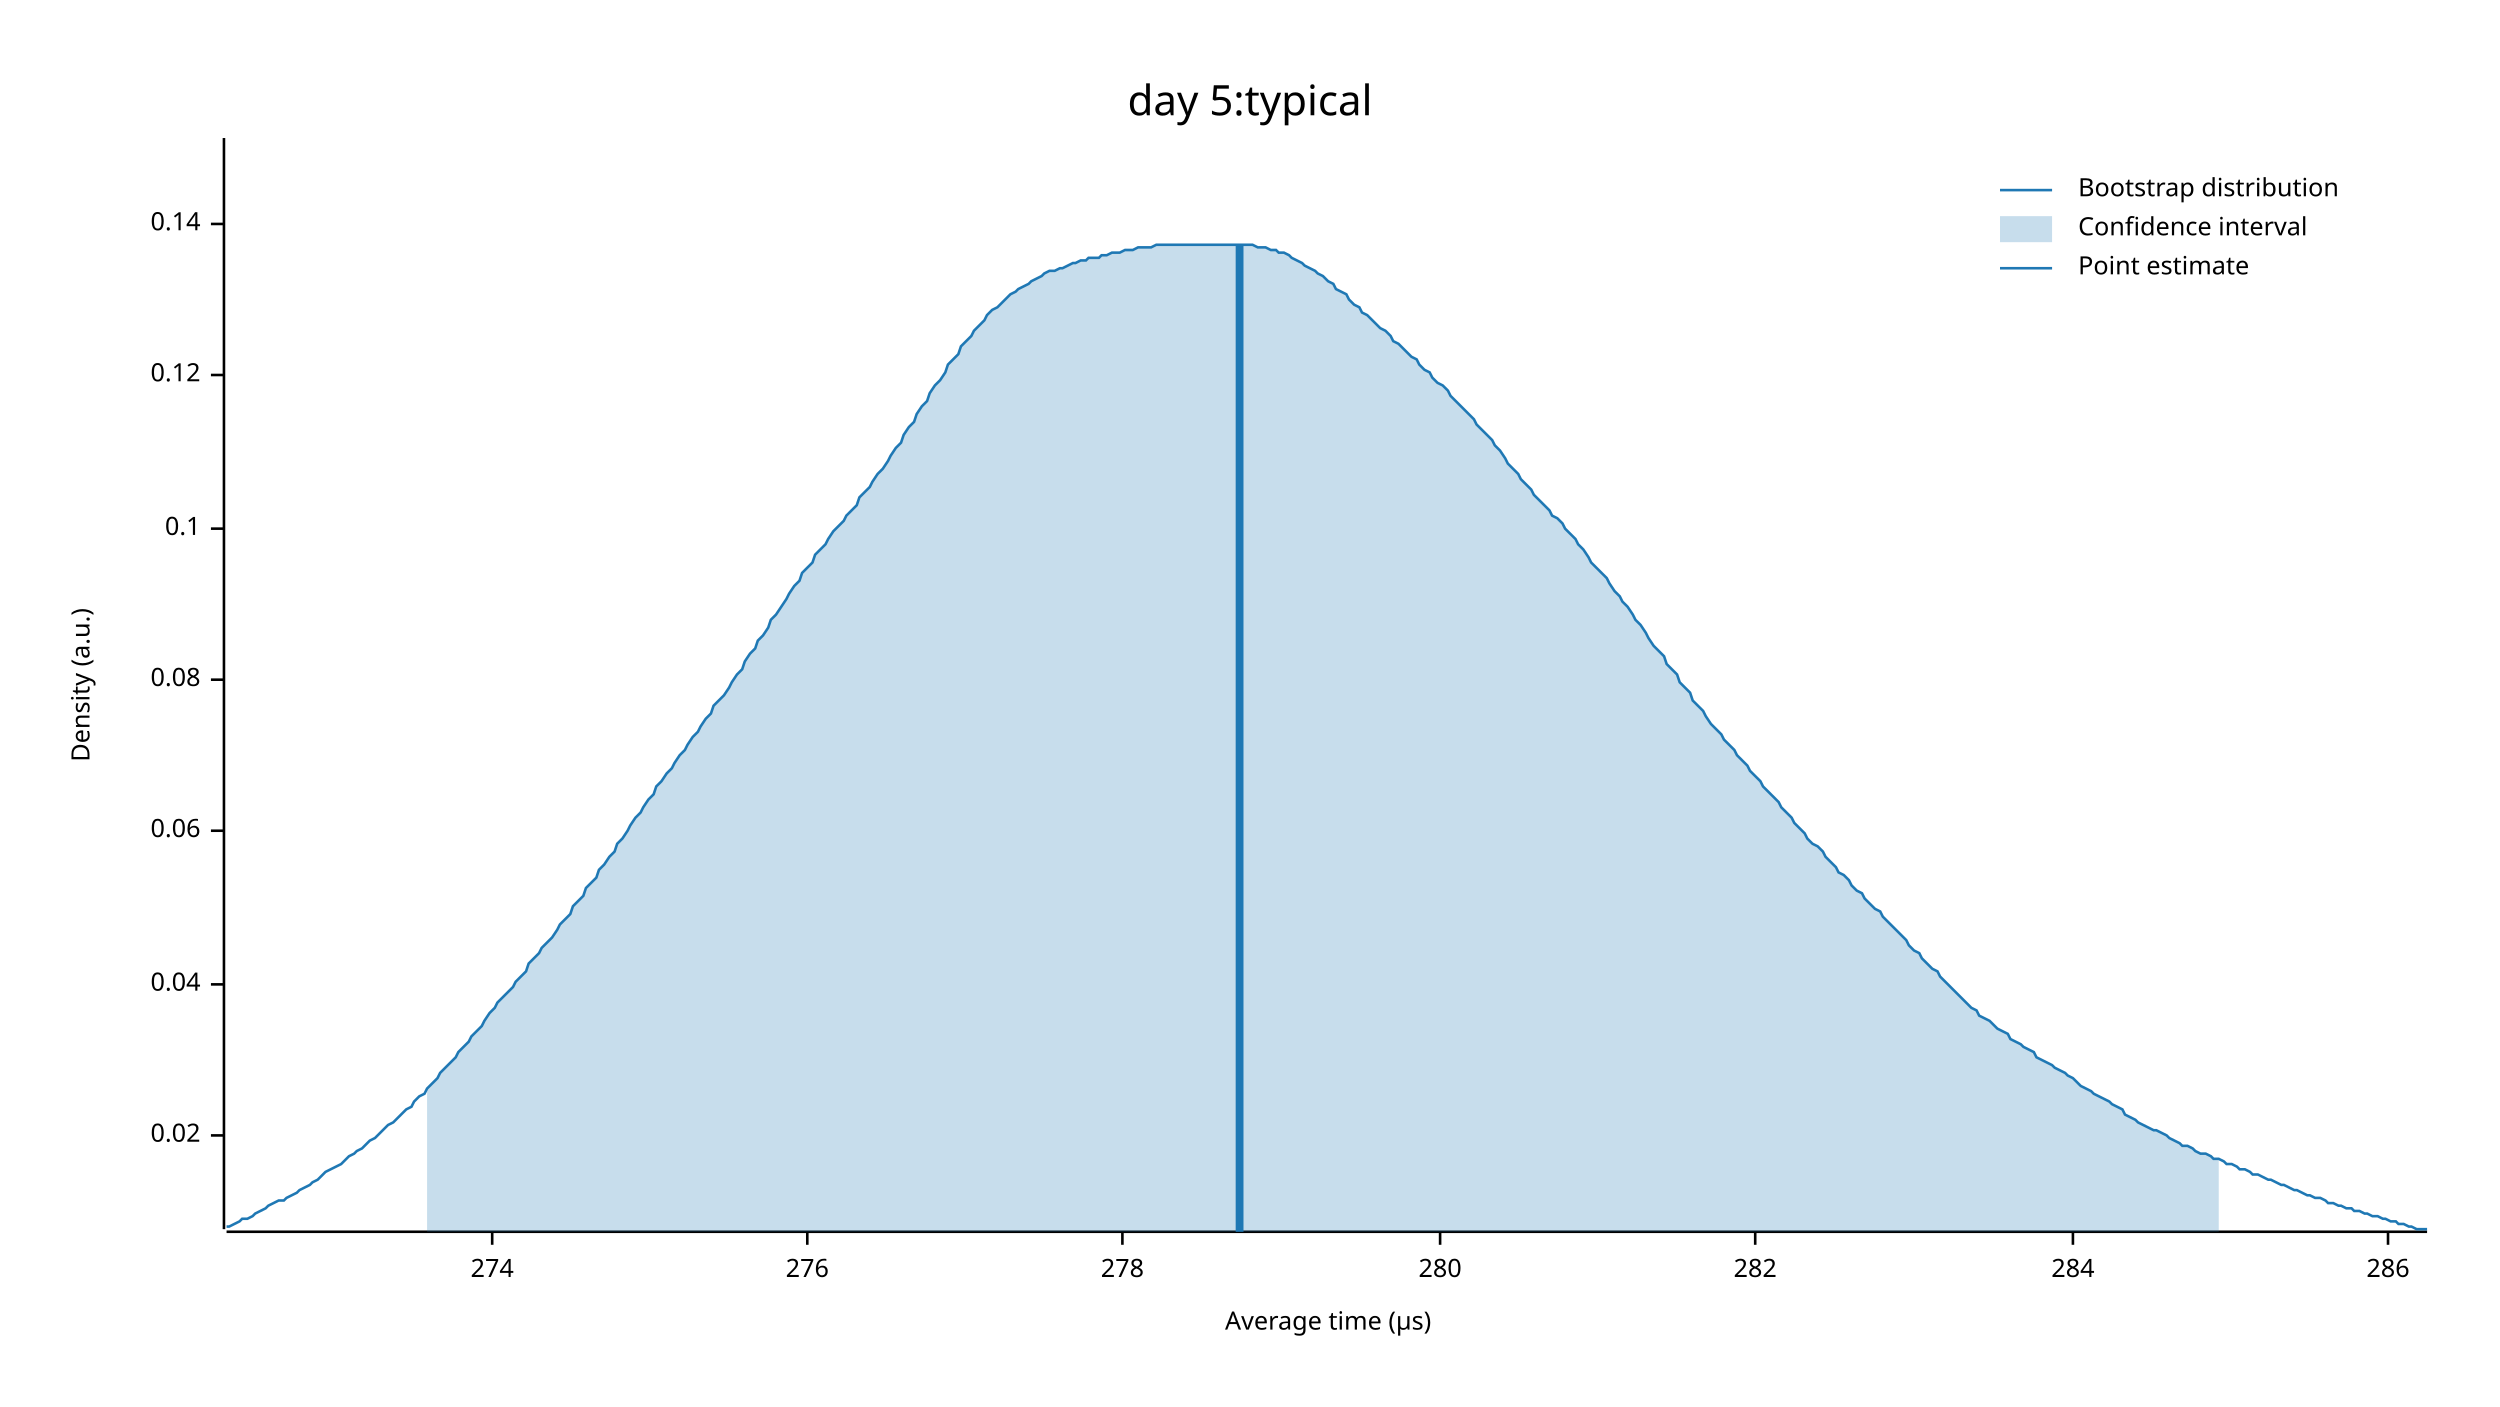
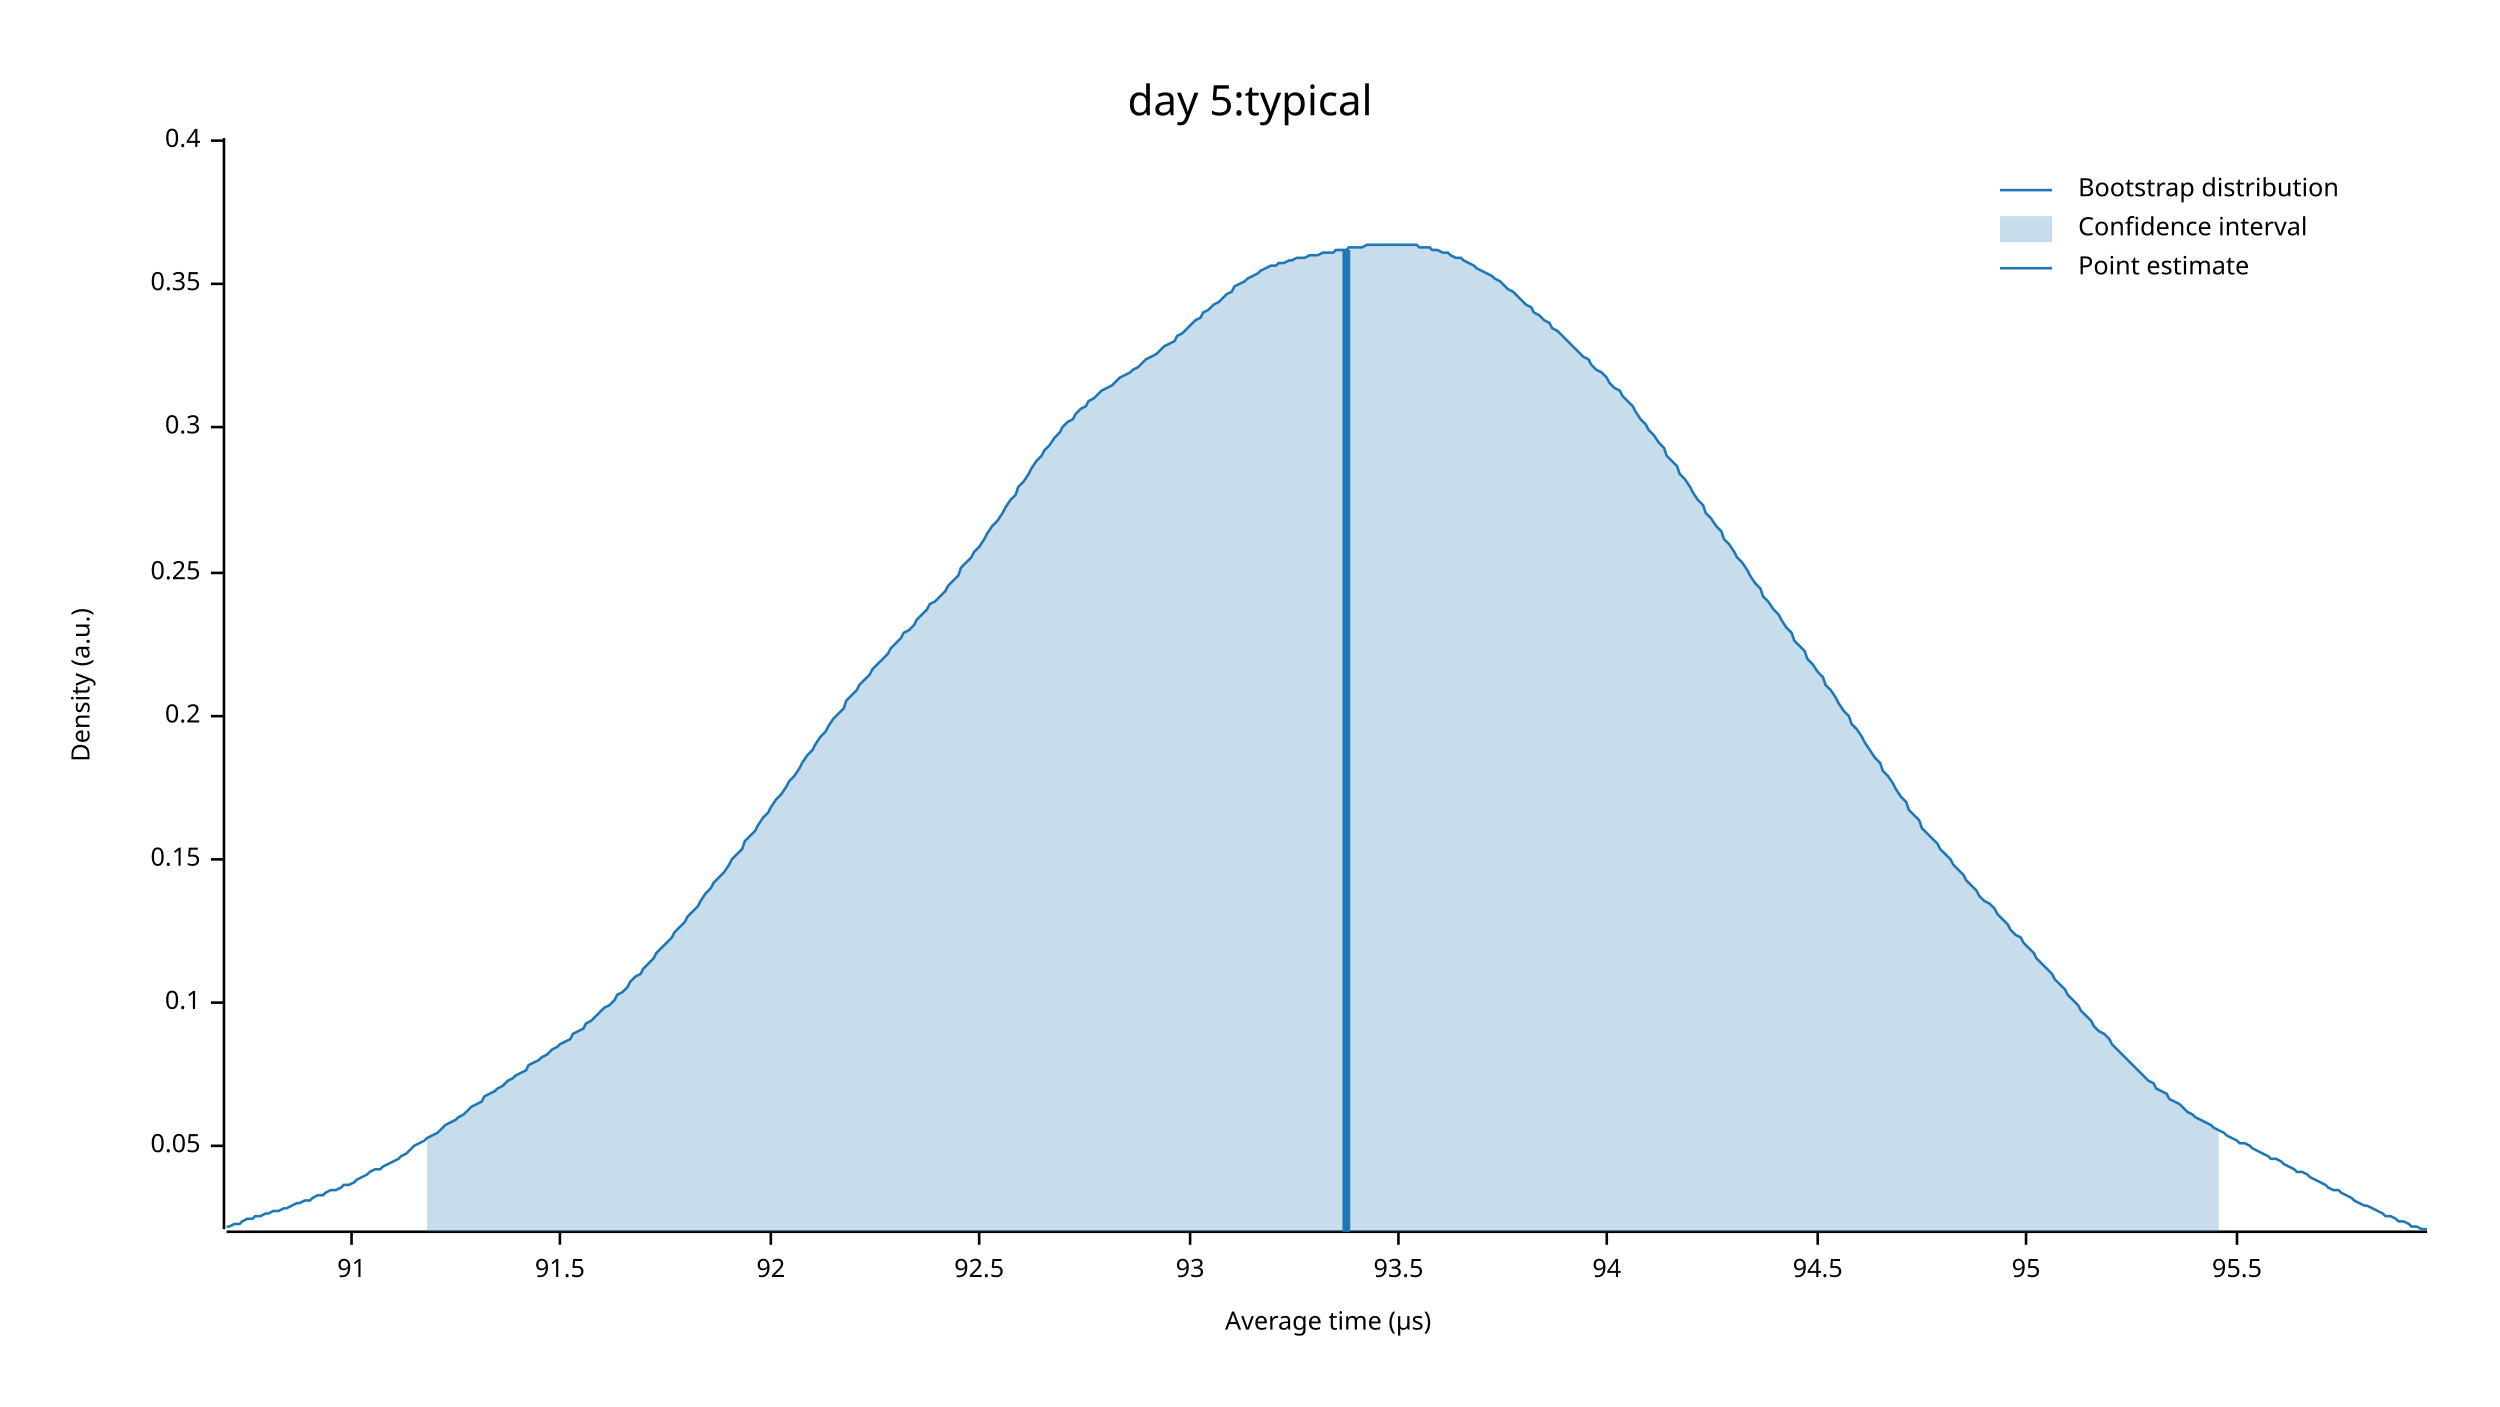
<svg xmlns="http://www.w3.org/2000/svg" width="960" height="540" viewBox="0 0 960 540">
  <text x="480" y="32" dy="0.76em" text-anchor="middle" font-family="sans-serif" font-size="16.129" opacity="1" fill="#000000">
day 5:typical
</text>
  <text x="27" y="263" dy="0.76em" text-anchor="middle" font-family="sans-serif" font-size="9.677" opacity="1" fill="#000000" transform="rotate(270, 27, 263)">
Density (a.u.)
</text>
  <text x="510" y="513" dy="-0.5ex" text-anchor="middle" font-family="sans-serif" font-size="9.677" opacity="1" fill="#000000">
Average time (µs)
</text>
  <polyline fill="none" opacity="1" stroke="#000000" stroke-width="1" points="86,53 86,472 " />
-   <text x="77" y="436" dy="0.5ex" text-anchor="end" font-family="sans-serif" font-size="9.677" opacity="1" fill="#000000">
- 0.02
+   <text x="77" y="440" dy="0.5ex" text-anchor="end" font-family="sans-serif" font-size="9.677" opacity="1" fill="#000000">
+ 0.05
</text>
-   <polyline fill="none" opacity="1" stroke="#000000" stroke-width="1" points="81,436 86,436 " />
-   <text x="77" y="378" dy="0.5ex" text-anchor="end" font-family="sans-serif" font-size="9.677" opacity="1" fill="#000000">
- 0.04
- </text>
-   <polyline fill="none" opacity="1" stroke="#000000" stroke-width="1" points="81,378 86,378 " />
-   <text x="77" y="319" dy="0.5ex" text-anchor="end" font-family="sans-serif" font-size="9.677" opacity="1" fill="#000000">
- 0.06
- </text>
-   <polyline fill="none" opacity="1" stroke="#000000" stroke-width="1" points="81,319 86,319 " />
-   <text x="77" y="261" dy="0.5ex" text-anchor="end" font-family="sans-serif" font-size="9.677" opacity="1" fill="#000000">
- 0.08
- </text>
-   <polyline fill="none" opacity="1" stroke="#000000" stroke-width="1" points="81,261 86,261 " />
-   <text x="77" y="203" dy="0.5ex" text-anchor="end" font-family="sans-serif" font-size="9.677" opacity="1" fill="#000000">
+   <polyline fill="none" opacity="1" stroke="#000000" stroke-width="1" points="81,440 86,440 " />
+   <text x="77" y="385" dy="0.5ex" text-anchor="end" font-family="sans-serif" font-size="9.677" opacity="1" fill="#000000">
0.1
</text>
-   <polyline fill="none" opacity="1" stroke="#000000" stroke-width="1" points="81,203 86,203 " />
-   <text x="77" y="144" dy="0.5ex" text-anchor="end" font-family="sans-serif" font-size="9.677" opacity="1" fill="#000000">
- 0.12
+   <polyline fill="none" opacity="1" stroke="#000000" stroke-width="1" points="81,385 86,385 " />
+   <text x="77" y="330" dy="0.5ex" text-anchor="end" font-family="sans-serif" font-size="9.677" opacity="1" fill="#000000">
+ 0.15
</text>
-   <polyline fill="none" opacity="1" stroke="#000000" stroke-width="1" points="81,144 86,144 " />
-   <text x="77" y="86" dy="0.5ex" text-anchor="end" font-family="sans-serif" font-size="9.677" opacity="1" fill="#000000">
- 0.14
+   <polyline fill="none" opacity="1" stroke="#000000" stroke-width="1" points="81,330 86,330 " />
+   <text x="77" y="275" dy="0.5ex" text-anchor="end" font-family="sans-serif" font-size="9.677" opacity="1" fill="#000000">
+ 0.2
</text>
-   <polyline fill="none" opacity="1" stroke="#000000" stroke-width="1" points="81,86 86,86 " />
+   <polyline fill="none" opacity="1" stroke="#000000" stroke-width="1" points="81,275 86,275 " />
+   <text x="77" y="220" dy="0.5ex" text-anchor="end" font-family="sans-serif" font-size="9.677" opacity="1" fill="#000000">
+ 0.25
+ </text>
+   <polyline fill="none" opacity="1" stroke="#000000" stroke-width="1" points="81,220 86,220 " />
+   <text x="77" y="164" dy="0.5ex" text-anchor="end" font-family="sans-serif" font-size="9.677" opacity="1" fill="#000000">
+ 0.3
+ </text>
+   <polyline fill="none" opacity="1" stroke="#000000" stroke-width="1" points="81,164 86,164 " />
+   <text x="77" y="109" dy="0.5ex" text-anchor="end" font-family="sans-serif" font-size="9.677" opacity="1" fill="#000000">
+ 0.35
+ </text>
+   <polyline fill="none" opacity="1" stroke="#000000" stroke-width="1" points="81,109 86,109 " />
+   <text x="77" y="54" dy="0.5ex" text-anchor="end" font-family="sans-serif" font-size="9.677" opacity="1" fill="#000000">
+ 0.4
+ </text>
+   <polyline fill="none" opacity="1" stroke="#000000" stroke-width="1" points="81,54 86,54 " />
  <polyline fill="none" opacity="1" stroke="#000000" stroke-width="1" points="87,473 932,473 " />
-   <text x="189" y="483" dy="0.76em" text-anchor="middle" font-family="sans-serif" font-size="9.677" opacity="1" fill="#000000">
- 274
+   <text x="135" y="483" dy="0.76em" text-anchor="middle" font-family="sans-serif" font-size="9.677" opacity="1" fill="#000000">
+ 91
</text>
-   <polyline fill="none" opacity="1" stroke="#000000" stroke-width="1" points="189,473 189,478 " />
-   <text x="310" y="483" dy="0.76em" text-anchor="middle" font-family="sans-serif" font-size="9.677" opacity="1" fill="#000000">
- 276
+   <polyline fill="none" opacity="1" stroke="#000000" stroke-width="1" points="135,473 135,478 " />
+   <text x="215" y="483" dy="0.76em" text-anchor="middle" font-family="sans-serif" font-size="9.677" opacity="1" fill="#000000">
+ 91.5
</text>
-   <polyline fill="none" opacity="1" stroke="#000000" stroke-width="1" points="310,473 310,478 " />
-   <text x="431" y="483" dy="0.76em" text-anchor="middle" font-family="sans-serif" font-size="9.677" opacity="1" fill="#000000">
- 278
+   <polyline fill="none" opacity="1" stroke="#000000" stroke-width="1" points="215,473 215,478 " />
+   <text x="296" y="483" dy="0.76em" text-anchor="middle" font-family="sans-serif" font-size="9.677" opacity="1" fill="#000000">
+ 92
</text>
-   <polyline fill="none" opacity="1" stroke="#000000" stroke-width="1" points="431,473 431,478 " />
-   <text x="553" y="483" dy="0.76em" text-anchor="middle" font-family="sans-serif" font-size="9.677" opacity="1" fill="#000000">
- 280
+   <polyline fill="none" opacity="1" stroke="#000000" stroke-width="1" points="296,473 296,478 " />
+   <text x="376" y="483" dy="0.76em" text-anchor="middle" font-family="sans-serif" font-size="9.677" opacity="1" fill="#000000">
+ 92.5
</text>
-   <polyline fill="none" opacity="1" stroke="#000000" stroke-width="1" points="553,473 553,478 " />
-   <text x="674" y="483" dy="0.76em" text-anchor="middle" font-family="sans-serif" font-size="9.677" opacity="1" fill="#000000">
- 282
+   <polyline fill="none" opacity="1" stroke="#000000" stroke-width="1" points="376,473 376,478 " />
+   <text x="457" y="483" dy="0.76em" text-anchor="middle" font-family="sans-serif" font-size="9.677" opacity="1" fill="#000000">
+ 93
</text>
-   <polyline fill="none" opacity="1" stroke="#000000" stroke-width="1" points="674,473 674,478 " />
-   <text x="796" y="483" dy="0.76em" text-anchor="middle" font-family="sans-serif" font-size="9.677" opacity="1" fill="#000000">
- 284
+   <polyline fill="none" opacity="1" stroke="#000000" stroke-width="1" points="457,473 457,478 " />
+   <text x="537" y="483" dy="0.76em" text-anchor="middle" font-family="sans-serif" font-size="9.677" opacity="1" fill="#000000">
+ 93.5
</text>
-   <polyline fill="none" opacity="1" stroke="#000000" stroke-width="1" points="796,473 796,478 " />
-   <text x="917" y="483" dy="0.76em" text-anchor="middle" font-family="sans-serif" font-size="9.677" opacity="1" fill="#000000">
- 286
+   <polyline fill="none" opacity="1" stroke="#000000" stroke-width="1" points="537,473 537,478 " />
+   <text x="617" y="483" dy="0.76em" text-anchor="middle" font-family="sans-serif" font-size="9.677" opacity="1" fill="#000000">
+ 94
</text>
-   <polyline fill="none" opacity="1" stroke="#000000" stroke-width="1" points="917,473 917,478 " />
-   <polyline fill="none" opacity="1" stroke="#1F78B4" stroke-width="1" points="87,471 88,471 90,470 92,469 93,468 95,468 97,467 98,466 100,465 102,464 103,463 105,462 107,461 109,461 110,460 112,459 114,458 115,457 117,456 119,455 120,454 122,453 124,451 125,450 127,449 129,448 131,447 132,446 134,444 136,443 137,442 139,441 141,439 142,438 144,437 146,435 147,434 149,432 151,431 153,429 154,428 156,426 158,425 159,423 161,421 163,420 164,418 166,416 168,414 169,412 171,410 173,408 175,406 176,404 178,402 180,400 181,398 183,396 185,394 186,392 188,389 190,387 191,385 193,383 195,381 197,379 198,377 200,375 202,373 203,370 205,368 207,366 208,364 210,362 212,360 214,357 215,355 217,353 219,351 220,348 222,346 224,344 225,341 227,339 229,337 230,334 232,332 234,329 236,327 237,324 239,322 241,319 242,317 244,314 246,312 247,310 249,307 251,305 252,302 254,300 256,297 258,295 259,293 261,290 263,288 264,286 266,283 268,281 269,279 271,276 273,274 274,271 276,269 278,267 280,264 281,262 283,259 285,257 286,254 288,251 290,249 291,246 293,244 295,241 296,238 298,236 300,233 302,230 303,228 305,225 307,223 308,220 310,218 312,216 313,213 315,211 317,209 318,207 320,204 322,202 324,200 325,198 327,196 329,194 330,191 332,189 334,187 335,185 337,182 339,180 341,177 342,175 344,172 346,170 347,167 349,164 351,162 352,159 354,156 356,154 357,151 359,148 361,146 363,143 364,140 366,138 368,136 369,133 371,131 373,129 374,127 376,125 378,123 379,121 381,119 383,118 385,116 386,115 388,113 390,112 391,111 393,110 395,109 396,108 398,107 400,106 401,105 403,104 405,104 407,103 408,103 410,102 412,101 413,101 415,100 417,100 418,99 420,99 422,99 423,98 425,98 427,97 429,97 430,97 432,96 434,96 435,96 437,95 439,95 440,95 442,95 444,94 445,94 447,94 449,94 451,94 452,94 454,94 456,94 457,94 459,94 461,94 462,94 464,94 466,94 468,94 469,94 471,94 473,94 474,94 476,94 478,94 479,94 481,94 483,95 484,95 486,95 488,96 490,96 491,97 493,97 495,98 496,99 498,100 500,101 501,102 503,103 505,104 506,105 508,106 510,108 512,109 513,111 515,112 517,113 518,115 520,117 522,118 523,120 525,121 527,123 528,124 530,126 532,127 534,129 535,131 537,132 539,134 540,135 542,137 544,138 545,140 547,142 549,143 550,145 552,147 554,148 556,150 557,152 559,154 561,156 562,157 564,159 566,161 567,163 569,165 571,167 573,169 574,171 576,173 578,176 579,178 581,180 583,182 584,184 586,186 588,188 589,190 591,192 593,194 595,196 596,198 598,199 600,201 601,203 603,205 605,207 606,209 608,211 610,214 611,216 613,218 615,220 617,222 618,224 620,227 622,229 623,231 625,233 627,236 628,238 630,240 632,243 633,245 635,248 637,250 639,252 640,255 642,257 644,259 645,262 647,264 649,266 650,269 652,271 654,273 655,275 657,278 659,280 661,282 662,284 664,286 666,288 667,290 669,292 671,294 672,296 674,298 676,300 677,302 679,304 681,306 683,308 684,310 686,312 688,314 689,316 691,318 693,320 694,322 696,324 698,325 700,327 701,329 703,331 705,333 706,335 708,336 710,338 711,340 713,342 715,343 716,345 718,347 720,349 722,350 723,352 725,354 727,356 728,357 730,359 732,361 733,363 735,365 737,366 738,368 740,370 742,372 744,373 745,375 747,377 749,379 750,380 752,382 754,384 755,385 757,387 759,388 760,390 762,391 764,392 766,394 767,395 769,396 771,397 772,399 774,400 776,401 777,402 779,403 781,404 782,406 784,407 786,408 788,409 789,410 791,411 793,412 794,413 796,414 798,416 799,417 801,418 803,419 804,420 806,421 808,422 810,423 811,424 813,425 815,426 816,428 818,429 820,430 821,431 823,432 825,433 827,434 828,434 830,435 832,436 833,437 835,438 837,439 838,440 840,440 842,441 843,442 845,443 847,443 849,444 850,445 852,445 854,446 855,447 857,447 859,448 860,449 862,449 864,450 865,451 867,451 869,452 871,453 872,453 874,454 876,455 877,455 879,456 881,457 882,457 884,458 886,459 887,459 889,460 891,460 893,461 894,462 896,462 898,463 899,463 901,464 903,464 904,465 906,465 908,466 909,466 911,467 913,467 915,468 916,468 918,469 920,469 921,470 923,470 925,471 926,471 928,472 930,472 932,472 " />
-   <polygon opacity="0.25" fill="#1F78B4" points="164,418 166,416 168,414 169,412 171,410 173,408 175,406 176,404 178,402 180,400 181,398 183,396 185,394 186,392 188,389 190,387 191,385 193,383 195,381 197,379 198,377 200,375 202,373 203,370 205,368 207,366 208,364 210,362 212,360 214,357 215,355 217,353 219,351 220,348 222,346 224,344 225,341 227,339 229,337 230,334 232,332 234,329 236,327 237,324 239,322 241,319 242,317 244,314 246,312 247,310 249,307 251,305 252,302 254,300 256,297 258,295 259,293 261,290 263,288 264,286 266,283 268,281 269,279 271,276 273,274 274,271 276,269 278,267 280,264 281,262 283,259 285,257 286,254 288,251 290,249 291,246 293,244 295,241 296,238 298,236 300,233 302,230 303,228 305,225 307,223 308,220 310,218 312,216 313,213 315,211 317,209 318,207 320,204 322,202 324,200 325,198 327,196 329,194 330,191 332,189 334,187 335,185 337,182 339,180 341,177 342,175 344,172 346,170 347,167 349,164 351,162 352,159 354,156 356,154 357,151 359,148 361,146 363,143 364,140 366,138 368,136 369,133 371,131 373,129 374,127 376,125 378,123 379,121 381,119 383,118 385,116 386,115 388,113 390,112 391,111 393,110 395,109 396,108 398,107 400,106 401,105 403,104 405,104 407,103 408,103 410,102 412,101 413,101 415,100 417,100 418,99 420,99 422,99 423,98 425,98 427,97 429,97 430,97 432,96 434,96 435,96 437,95 439,95 440,95 442,95 444,94 445,94 447,94 449,94 451,94 452,94 454,94 456,94 457,94 459,94 461,94 462,94 464,94 466,94 468,94 469,94 471,94 473,94 474,94 476,94 478,94 479,94 481,94 483,95 484,95 486,95 488,96 490,96 491,97 493,97 495,98 496,99 498,100 500,101 501,102 503,103 505,104 506,105 508,106 510,108 512,109 513,111 515,112 517,113 518,115 520,117 522,118 523,120 525,121 527,123 528,124 530,126 532,127 534,129 535,131 537,132 539,134 540,135 542,137 544,138 545,140 547,142 549,143 550,145 552,147 554,148 556,150 557,152 559,154 561,156 562,157 564,159 566,161 567,163 569,165 571,167 573,169 574,171 576,173 578,176 579,178 581,180 583,182 584,184 586,186 588,188 589,190 591,192 593,194 595,196 596,198 598,199 600,201 601,203 603,205 605,207 606,209 608,211 610,214 611,216 613,218 615,220 617,222 618,224 620,227 622,229 623,231 625,233 627,236 628,238 630,240 632,243 633,245 635,248 637,250 639,252 640,255 642,257 644,259 645,262 647,264 649,266 650,269 652,271 654,273 655,275 657,278 659,280 661,282 662,284 664,286 666,288 667,290 669,292 671,294 672,296 674,298 676,300 677,302 679,304 681,306 683,308 684,310 686,312 688,314 689,316 691,318 693,320 694,322 696,324 698,325 700,327 701,329 703,331 705,333 706,335 708,336 710,338 711,340 713,342 715,343 716,345 718,347 720,349 722,350 723,352 725,354 727,356 728,357 730,359 732,361 733,363 735,365 737,366 738,368 740,370 742,372 744,373 745,375 747,377 749,379 750,380 752,382 754,384 755,385 757,387 759,388 760,390 762,391 764,392 766,394 767,395 769,396 771,397 772,399 774,400 776,401 777,402 779,403 781,404 782,406 784,407 786,408 788,409 789,410 791,411 793,412 794,413 796,414 798,416 799,417 801,418 803,419 804,420 806,421 808,422 810,423 811,424 813,425 815,426 816,428 818,429 820,430 821,431 823,432 825,433 827,434 828,434 830,435 832,436 833,437 835,438 837,439 838,440 840,440 842,441 843,442 845,443 847,443 849,444 850,445 852,445 852,473 164,473 " />
-   <polyline fill="none" opacity="1" stroke="#1F78B4" stroke-width="3" points="476,473 476,94 " />
+   <polyline fill="none" opacity="1" stroke="#000000" stroke-width="1" points="617,473 617,478 " />
+   <text x="698" y="483" dy="0.76em" text-anchor="middle" font-family="sans-serif" font-size="9.677" opacity="1" fill="#000000">
+ 94.5
+ </text>
+   <polyline fill="none" opacity="1" stroke="#000000" stroke-width="1" points="698,473 698,478 " />
+   <text x="778" y="483" dy="0.76em" text-anchor="middle" font-family="sans-serif" font-size="9.677" opacity="1" fill="#000000">
+ 95
+ </text>
+   <polyline fill="none" opacity="1" stroke="#000000" stroke-width="1" points="778,473 778,478 " />
+   <text x="859" y="483" dy="0.76em" text-anchor="middle" font-family="sans-serif" font-size="9.677" opacity="1" fill="#000000">
+ 95.5
+ </text>
+   <polyline fill="none" opacity="1" stroke="#000000" stroke-width="1" points="859,473 859,478 " />
+   <polyline fill="none" opacity="1" stroke="#1F78B4" stroke-width="1" points="87,471 88,471 90,470 92,470 93,469 95,468 97,468 98,467 100,467 102,466 103,466 105,465 107,465 109,464 110,464 112,463 114,462 115,462 117,461 119,461 120,460 122,459 124,459 125,458 127,457 129,457 131,456 132,455 134,455 136,454 137,453 139,452 141,451 142,450 144,449 146,449 147,448 149,447 151,446 153,445 154,444 156,443 158,441 159,440 161,439 163,438 164,437 166,436 168,435 169,434 171,432 173,431 175,430 176,429 178,428 180,426 181,425 183,424 185,423 186,421 188,420 190,419 191,418 193,417 195,415 197,414 198,413 200,412 202,411 203,409 205,408 207,407 208,406 210,405 212,403 214,402 215,401 217,400 219,399 220,397 222,396 224,395 225,393 227,392 229,390 230,389 232,387 234,386 236,384 237,382 239,381 241,379 242,377 244,375 246,374 247,372 249,370 251,368 252,366 254,364 256,362 258,360 259,358 261,356 263,354 264,352 266,350 268,348 269,346 271,343 273,341 274,339 276,337 278,335 280,332 281,330 283,328 285,326 286,323 288,321 290,319 291,317 293,314 295,312 296,310 298,307 300,305 302,302 303,300 305,298 307,295 308,293 310,290 312,288 313,286 315,283 317,281 318,279 320,276 322,274 324,272 325,269 327,267 329,265 330,263 332,261 334,259 335,257 337,255 339,253 341,251 342,249 344,247 346,245 347,243 349,242 351,240 352,238 354,236 356,234 357,232 359,231 361,229 363,227 364,225 366,223 368,221 369,218 371,216 373,214 374,212 376,210 378,207 379,205 381,202 383,200 385,197 386,195 388,192 390,190 391,187 393,185 395,182 396,180 398,177 400,175 401,173 403,171 405,168 407,166 408,164 410,162 412,161 413,159 415,157 417,156 418,154 420,153 422,151 423,150 425,149 427,148 429,146 430,145 432,144 434,143 435,142 437,141 439,139 440,138 442,137 444,136 445,135 447,133 449,132 451,131 452,129 454,128 456,126 457,125 459,123 461,122 462,120 464,119 466,117 468,116 469,115 471,113 473,112 474,110 476,109 478,108 479,107 481,106 483,105 484,104 486,103 488,102 490,102 491,101 493,101 495,100 496,100 498,99 500,99 501,99 503,98 505,98 506,98 508,97 510,97 512,97 513,96 515,96 517,96 518,95 520,95 522,95 523,95 525,94 527,94 528,94 530,94 532,94 534,94 535,94 537,94 539,94 540,94 542,94 544,94 545,95 547,95 549,95 550,96 552,96 554,97 556,97 557,98 559,99 561,99 562,100 564,101 566,102 567,103 569,104 571,105 573,106 574,107 576,108 578,110 579,111 581,112 583,114 584,115 586,117 588,118 589,120 591,121 593,123 595,124 596,126 598,127 600,129 601,130 603,132 605,134 606,135 608,137 610,138 611,140 613,142 615,143 617,145 618,147 620,149 622,150 623,152 625,154 627,156 628,158 630,161 632,163 633,165 635,167 637,170 639,172 640,175 642,177 644,179 645,182 647,184 649,187 650,189 652,192 654,194 655,197 657,199 659,202 661,204 662,207 664,209 666,212 667,214 669,216 671,219 672,221 674,224 676,226 677,229 679,231 681,234 683,236 684,238 686,241 688,243 689,246 691,248 693,250 694,253 696,255 698,258 700,260 701,263 703,265 705,268 706,270 708,273 710,275 711,278 713,280 715,283 716,285 718,288 720,291 722,293 723,296 725,298 727,301 728,303 730,306 732,308 733,311 735,313 737,315 738,318 740,320 742,322 744,324 745,326 747,328 749,330 750,332 752,334 754,336 755,338 757,340 759,342 760,344 762,346 764,347 766,349 767,351 769,353 771,355 772,357 774,359 776,360 777,362 779,364 781,366 782,368 784,370 786,372 788,374 789,376 791,378 793,380 794,382 796,384 798,386 799,388 801,390 803,392 804,394 806,396 808,397 810,399 811,401 813,403 815,405 816,406 818,408 820,410 821,411 823,413 825,415 827,416 828,418 830,419 832,420 833,422 835,423 837,424 838,425 840,427 842,428 843,429 845,430 847,431 849,432 850,433 852,434 854,435 855,436 857,437 859,438 860,439 862,439 864,440 865,441 867,442 869,443 871,444 872,445 874,445 876,446 877,447 879,448 881,449 882,450 884,450 886,451 887,452 889,453 891,454 893,455 894,456 896,457 898,457 899,458 901,459 903,460 904,461 906,462 908,463 909,463 911,464 913,465 915,466 916,467 918,467 920,468 921,469 923,469 925,470 926,471 928,471 930,472 932,472 " />
+   <polygon opacity="0.25" fill="#1F78B4" points="164,437 166,436 168,435 169,434 171,432 173,431 175,430 176,429 178,428 180,426 181,425 183,424 185,423 186,421 188,420 190,419 191,418 193,417 195,415 197,414 198,413 200,412 202,411 203,409 205,408 207,407 208,406 210,405 212,403 214,402 215,401 217,400 219,399 220,397 222,396 224,395 225,393 227,392 229,390 230,389 232,387 234,386 236,384 237,382 239,381 241,379 242,377 244,375 246,374 247,372 249,370 251,368 252,366 254,364 256,362 258,360 259,358 261,356 263,354 264,352 266,350 268,348 269,346 271,343 273,341 274,339 276,337 278,335 280,332 281,330 283,328 285,326 286,323 288,321 290,319 291,317 293,314 295,312 296,310 298,307 300,305 302,302 303,300 305,298 307,295 308,293 310,290 312,288 313,286 315,283 317,281 318,279 320,276 322,274 324,272 325,269 327,267 329,265 330,263 332,261 334,259 335,257 337,255 339,253 341,251 342,249 344,247 346,245 347,243 349,242 351,240 352,238 354,236 356,234 357,232 359,231 361,229 363,227 364,225 366,223 368,221 369,218 371,216 373,214 374,212 376,210 378,207 379,205 381,202 383,200 385,197 386,195 388,192 390,190 391,187 393,185 395,182 396,180 398,177 400,175 401,173 403,171 405,168 407,166 408,164 410,162 412,161 413,159 415,157 417,156 418,154 420,153 422,151 423,150 425,149 427,148 429,146 430,145 432,144 434,143 435,142 437,141 439,139 440,138 442,137 444,136 445,135 447,133 449,132 451,131 452,129 454,128 456,126 457,125 459,123 461,122 462,120 464,119 466,117 468,116 469,115 471,113 473,112 474,110 476,109 478,108 479,107 481,106 483,105 484,104 486,103 488,102 490,102 491,101 493,101 495,100 496,100 498,99 500,99 501,99 503,98 505,98 506,98 508,97 510,97 512,97 513,96 515,96 517,96 518,95 520,95 522,95 523,95 525,94 527,94 528,94 530,94 532,94 534,94 535,94 537,94 539,94 540,94 542,94 544,94 545,95 547,95 549,95 550,96 552,96 554,97 556,97 557,98 559,99 561,99 562,100 564,101 566,102 567,103 569,104 571,105 573,106 574,107 576,108 578,110 579,111 581,112 583,114 584,115 586,117 588,118 589,120 591,121 593,123 595,124 596,126 598,127 600,129 601,130 603,132 605,134 606,135 608,137 610,138 611,140 613,142 615,143 617,145 618,147 620,149 622,150 623,152 625,154 627,156 628,158 630,161 632,163 633,165 635,167 637,170 639,172 640,175 642,177 644,179 645,182 647,184 649,187 650,189 652,192 654,194 655,197 657,199 659,202 661,204 662,207 664,209 666,212 667,214 669,216 671,219 672,221 674,224 676,226 677,229 679,231 681,234 683,236 684,238 686,241 688,243 689,246 691,248 693,250 694,253 696,255 698,258 700,260 701,263 703,265 705,268 706,270 708,273 710,275 711,278 713,280 715,283 716,285 718,288 720,291 722,293 723,296 725,298 727,301 728,303 730,306 732,308 733,311 735,313 737,315 738,318 740,320 742,322 744,324 745,326 747,328 749,330 750,332 752,334 754,336 755,338 757,340 759,342 760,344 762,346 764,347 766,349 767,351 769,353 771,355 772,357 774,359 776,360 777,362 779,364 781,366 782,368 784,370 786,372 788,374 789,376 791,378 793,380 794,382 796,384 798,386 799,388 801,390 803,392 804,394 806,396 808,397 810,399 811,401 813,403 815,405 816,406 818,408 820,410 821,411 823,413 825,415 827,416 828,418 830,419 832,420 833,422 835,423 837,424 838,425 840,427 842,428 843,429 845,430 847,431 849,432 850,433 852,434 852,473 164,473 " />
+   <polyline fill="none" opacity="1" stroke="#1F78B4" stroke-width="3" points="517,473 517,96 " />
  <text x="798" y="68" dy="0.76em" text-anchor="start" font-family="sans-serif" font-size="9.677" opacity="1" fill="#000000">
Bootstrap distribution
</text>
  <text x="798" y="83" dy="0.76em" text-anchor="start" font-family="sans-serif" font-size="9.677" opacity="1" fill="#000000">
Confidence interval
</text>
  <text x="798" y="98" dy="0.76em" text-anchor="start" font-family="sans-serif" font-size="9.677" opacity="1" fill="#000000">
Point estimate
</text>
  <polyline fill="none" opacity="1" stroke="#1F78B4" stroke-width="1" points="768,73 788,73 " />
  <rect x="768" y="83" width="20" height="10" opacity="0.25" fill="#1F78B4" stroke="none" />
  <polyline fill="none" opacity="1" stroke="#1F78B4" stroke-width="1" points="768,103 788,103 " />
</svg>
